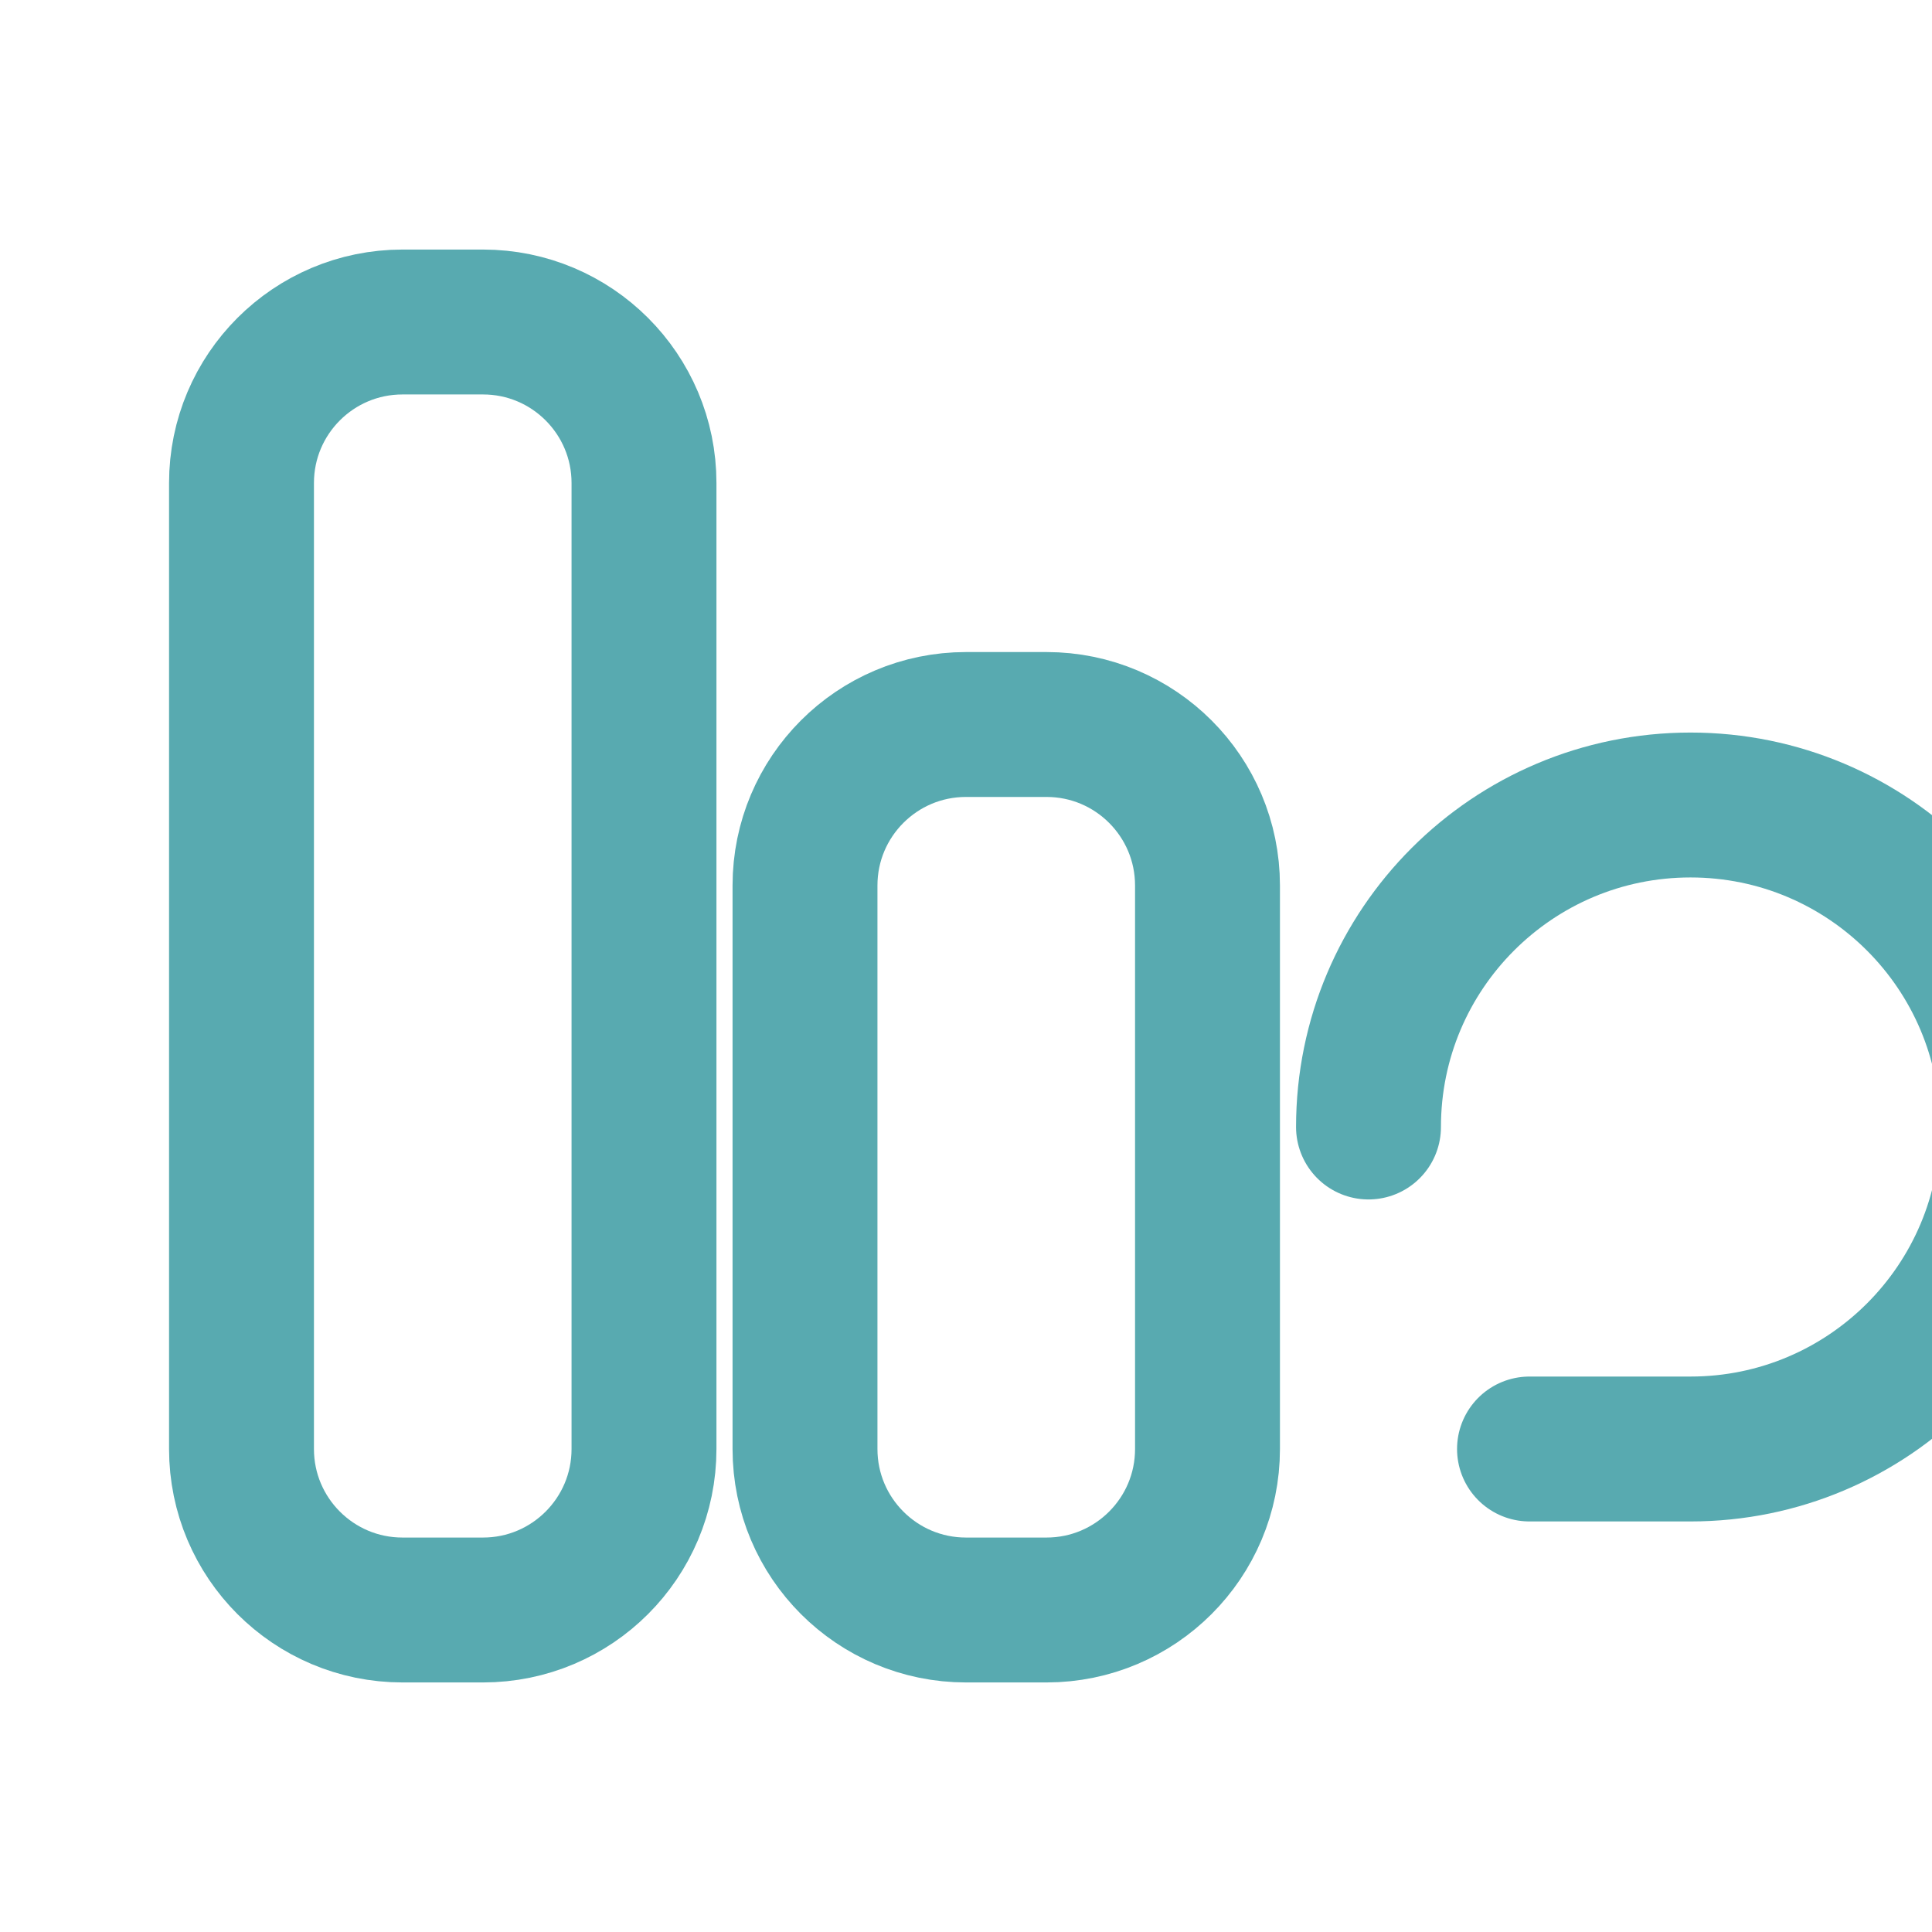
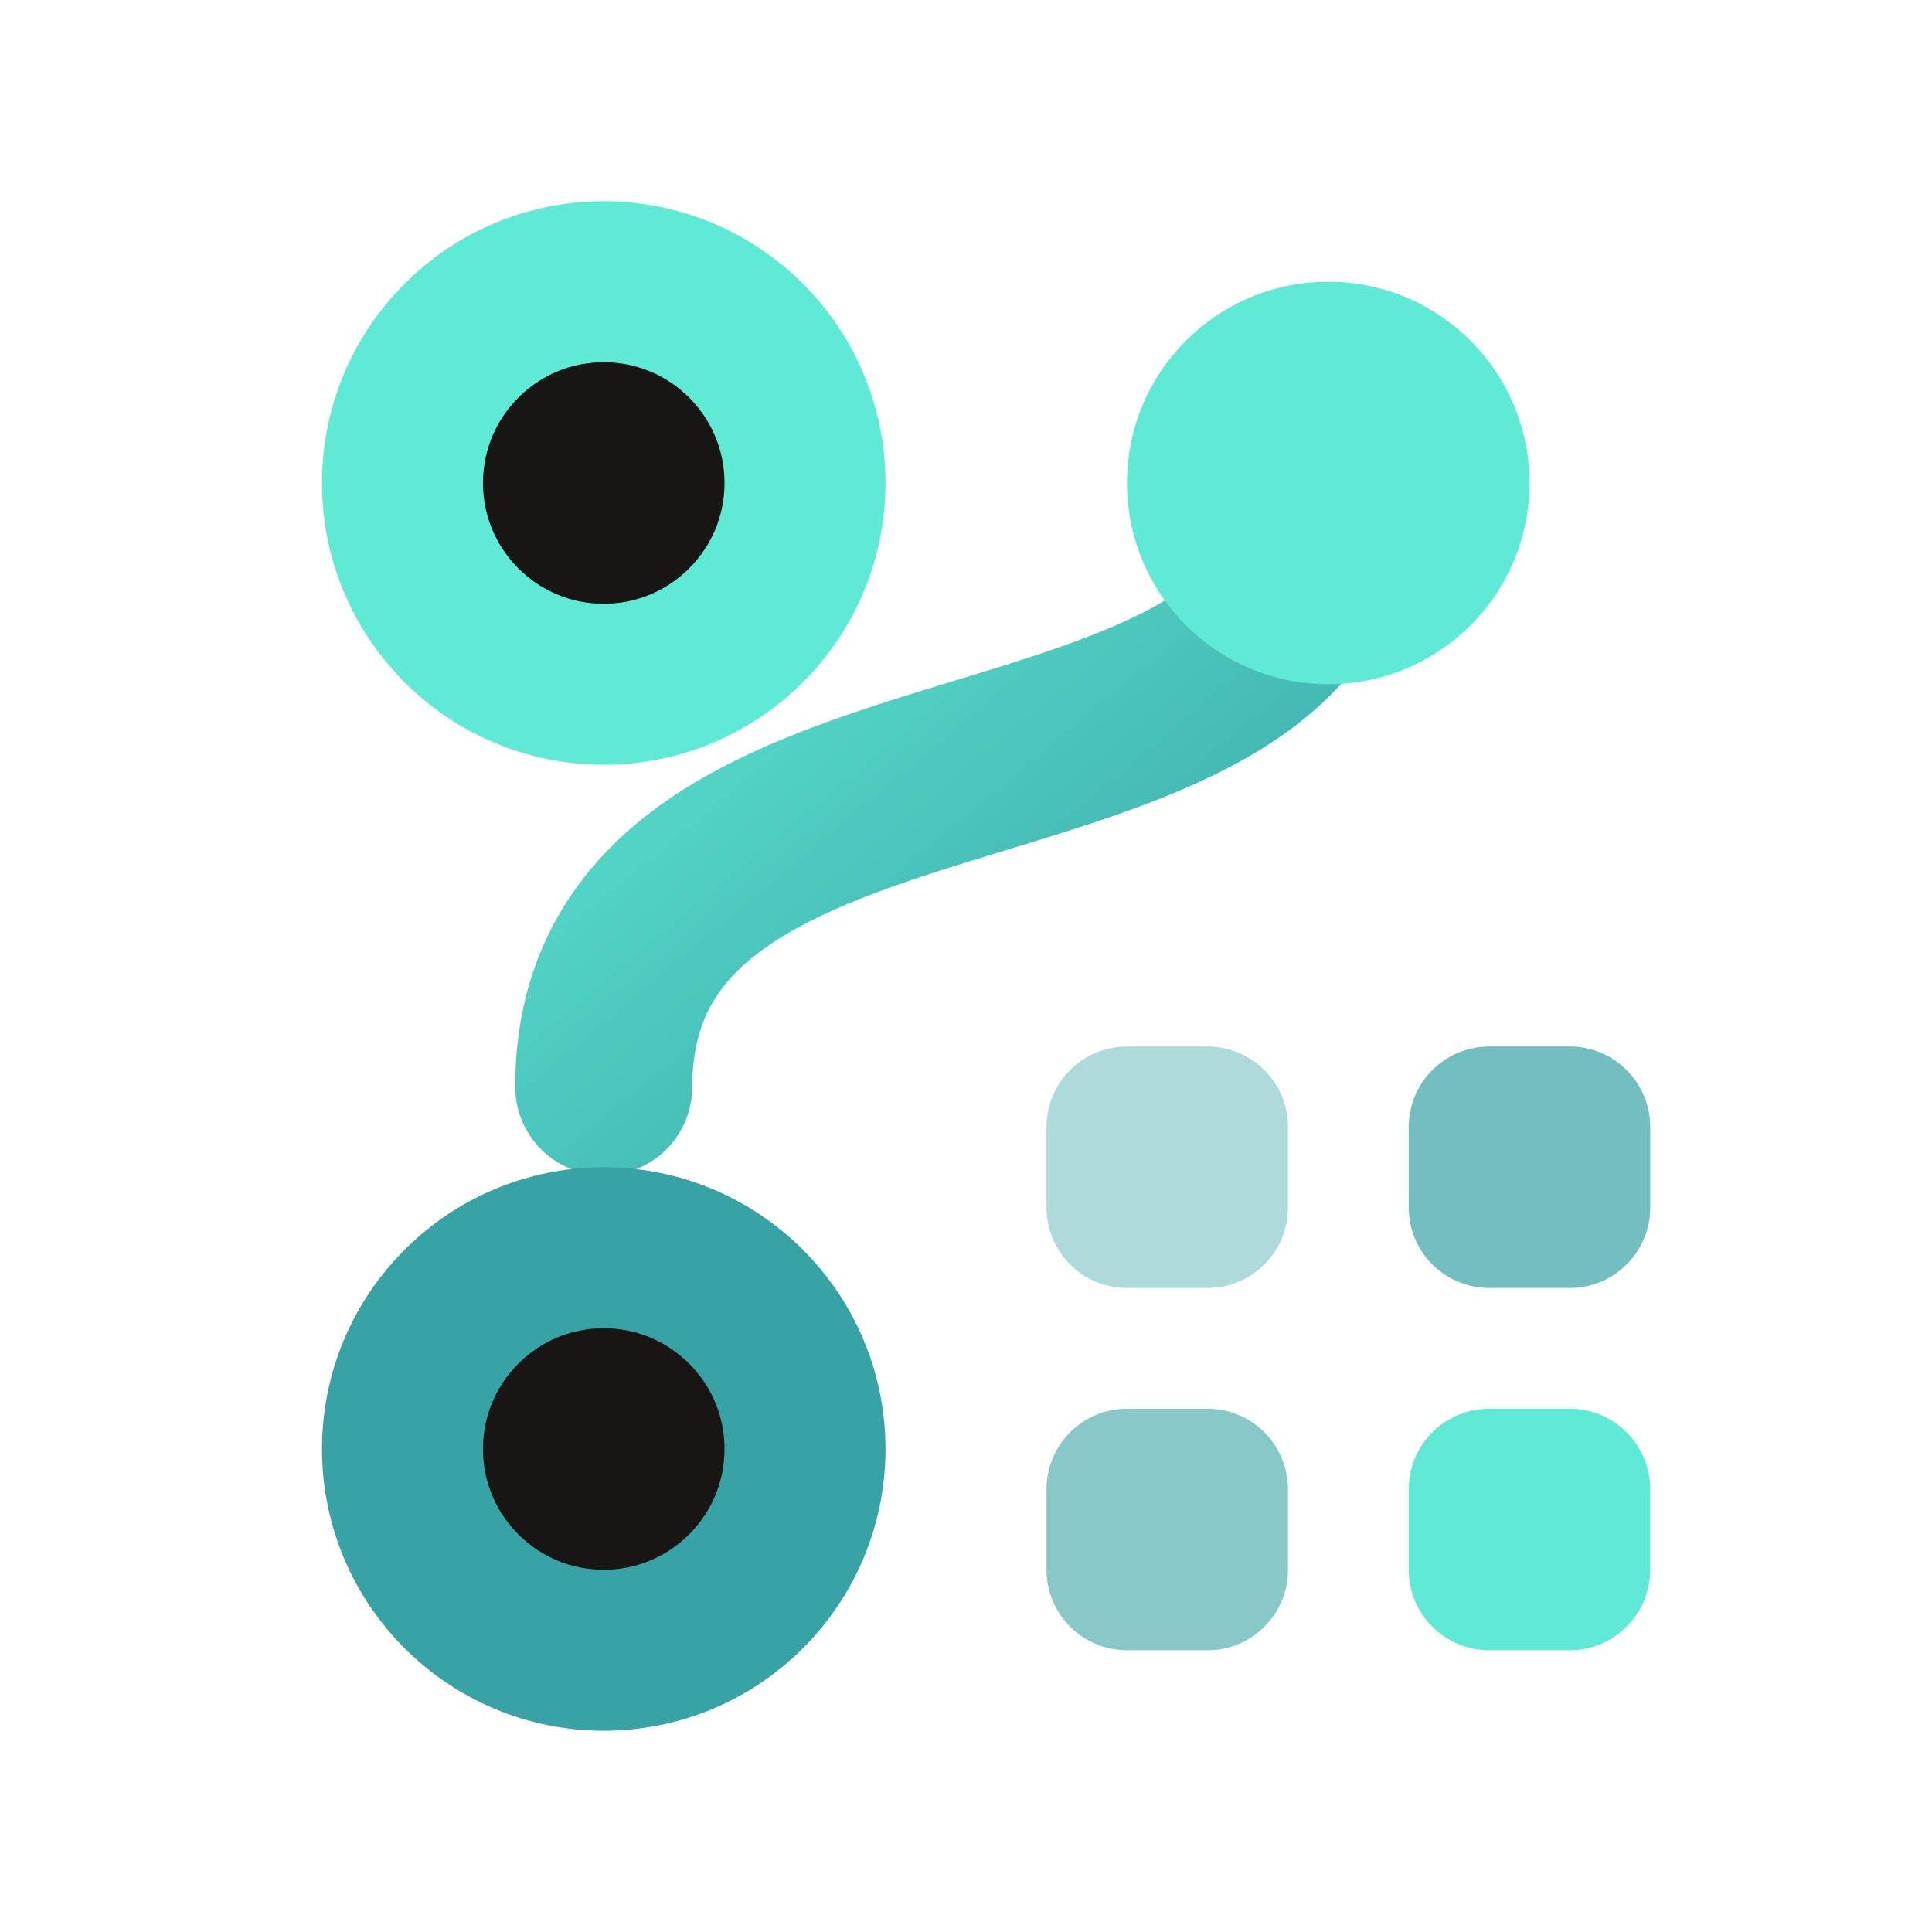
- <svg xmlns="http://www.w3.org/2000/svg" width="22" height="22" viewBox="0 0 24 24" fill="none" stroke="#58aab0" stroke-width="1.8" stroke-linecap="round" stroke-linejoin="round">
-   <rect x="3" y="4" width="5" height="16" rx="2" />
-   <rect x="10" y="9" width="5" height="11" rx="2" />
-   <path d="M17 14a4 4 0 1 1 4 4h-2" />
+ <svg xmlns="http://www.w3.org/2000/svg" viewBox="0 0 24 24" fill="none">
+   <defs>
+     <linearGradient id="gitcon-prime" x1="0%" y1="0%" x2="100%" y2="100%">
+       <stop offset="0%" stop-color="#5EEAD4" />
+       <stop offset="100%" stop-color="#38A3A5" />
+     </linearGradient>
+   </defs>
+   <line x1="7.5" y1="6" x2="7.5" y2="18" stroke="url(#gitcon-prime)" stroke-width="2.2" stroke-linecap="round" />
+   <path d="M7.5 13.5 C 7.5 8.5, 16.5 10.5, 16.5 6" fill="none" stroke="url(#gitcon-prime)" stroke-width="2.2" stroke-linecap="round" />
+   <circle cx="7.5" cy="6" r="2.5" fill="#171614" stroke="#5EEAD4" stroke-width="2" />
+   <circle cx="7.5" cy="18" r="2.5" fill="#171614" stroke="#38A3A5" stroke-width="2" />
+   <circle cx="16.5" cy="6" r="2.5" fill="#5EEAD4" />
+   <rect x="13" y="13" width="3" height="3" rx="1" fill="#38A3A5" opacity="0.4" />
+   <rect x="17.5" y="13" width="3" height="3" rx="1" fill="#38A3A5" opacity="0.7" />
+   <rect x="13" y="17.5" width="3" height="3" rx="1" fill="#38A3A5" opacity="0.6" />
+   <rect x="17.5" y="17.5" width="3" height="3" rx="1" fill="#5EEAD4" />
</svg>
